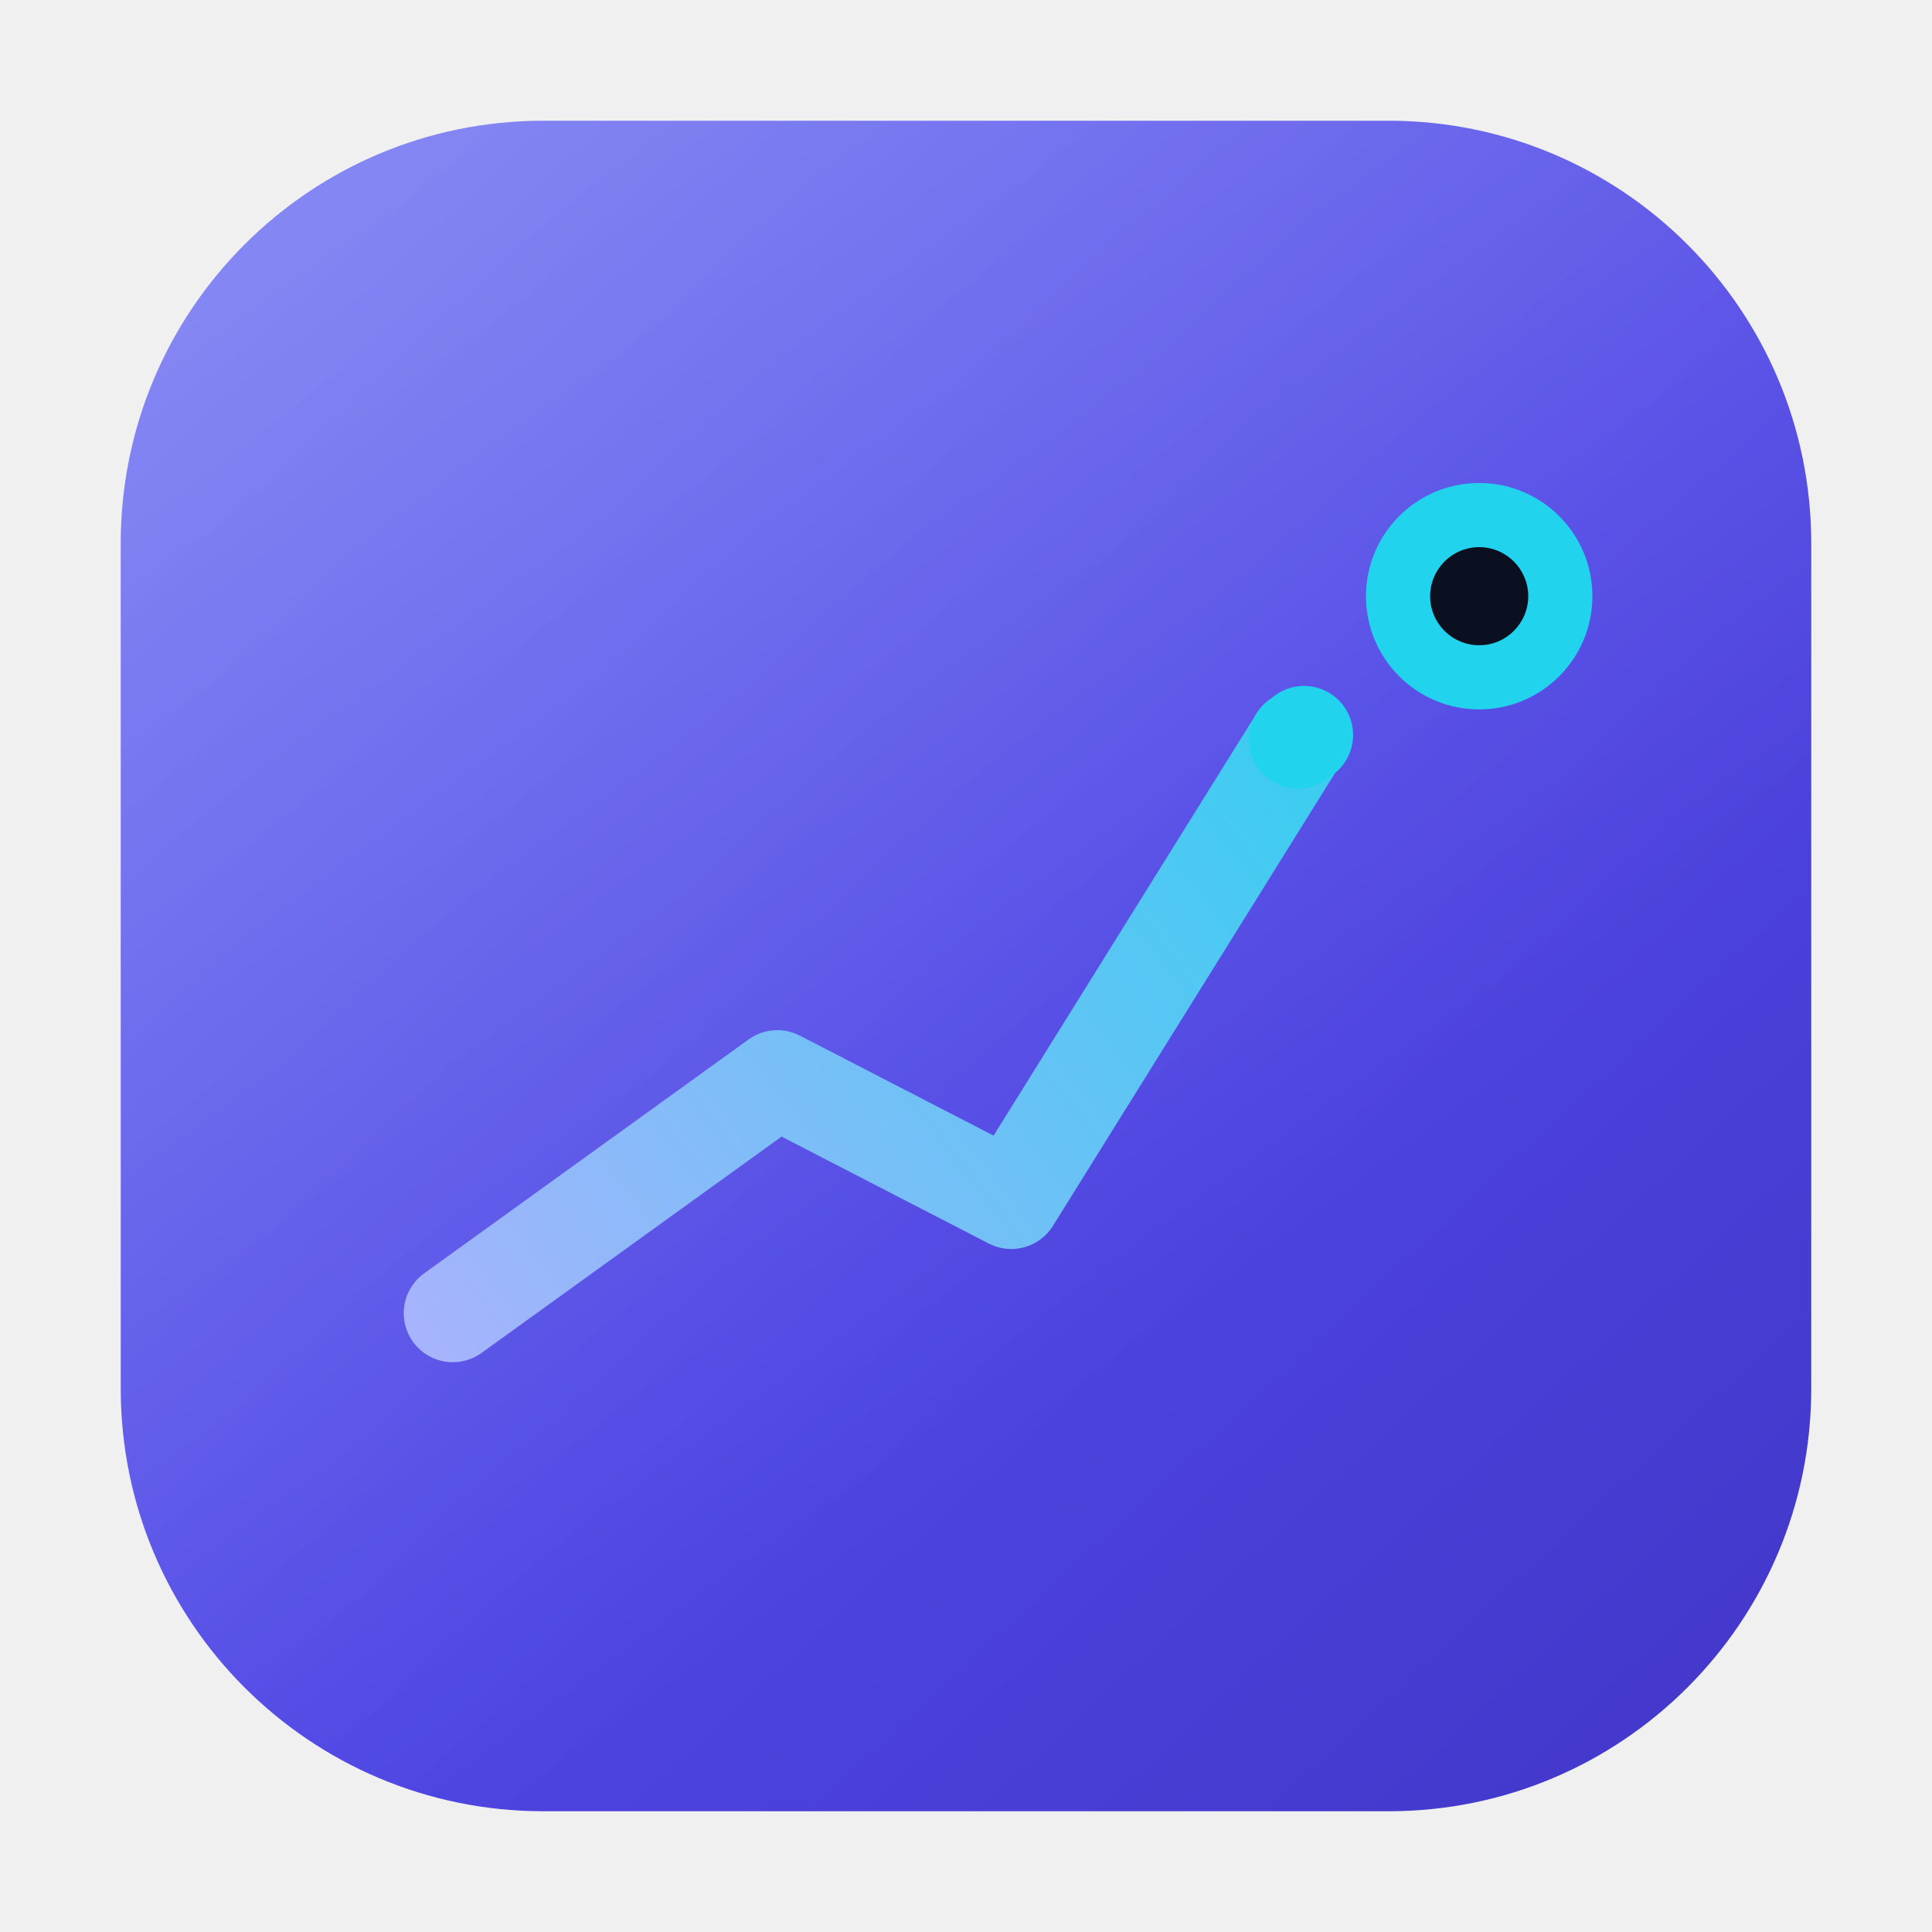
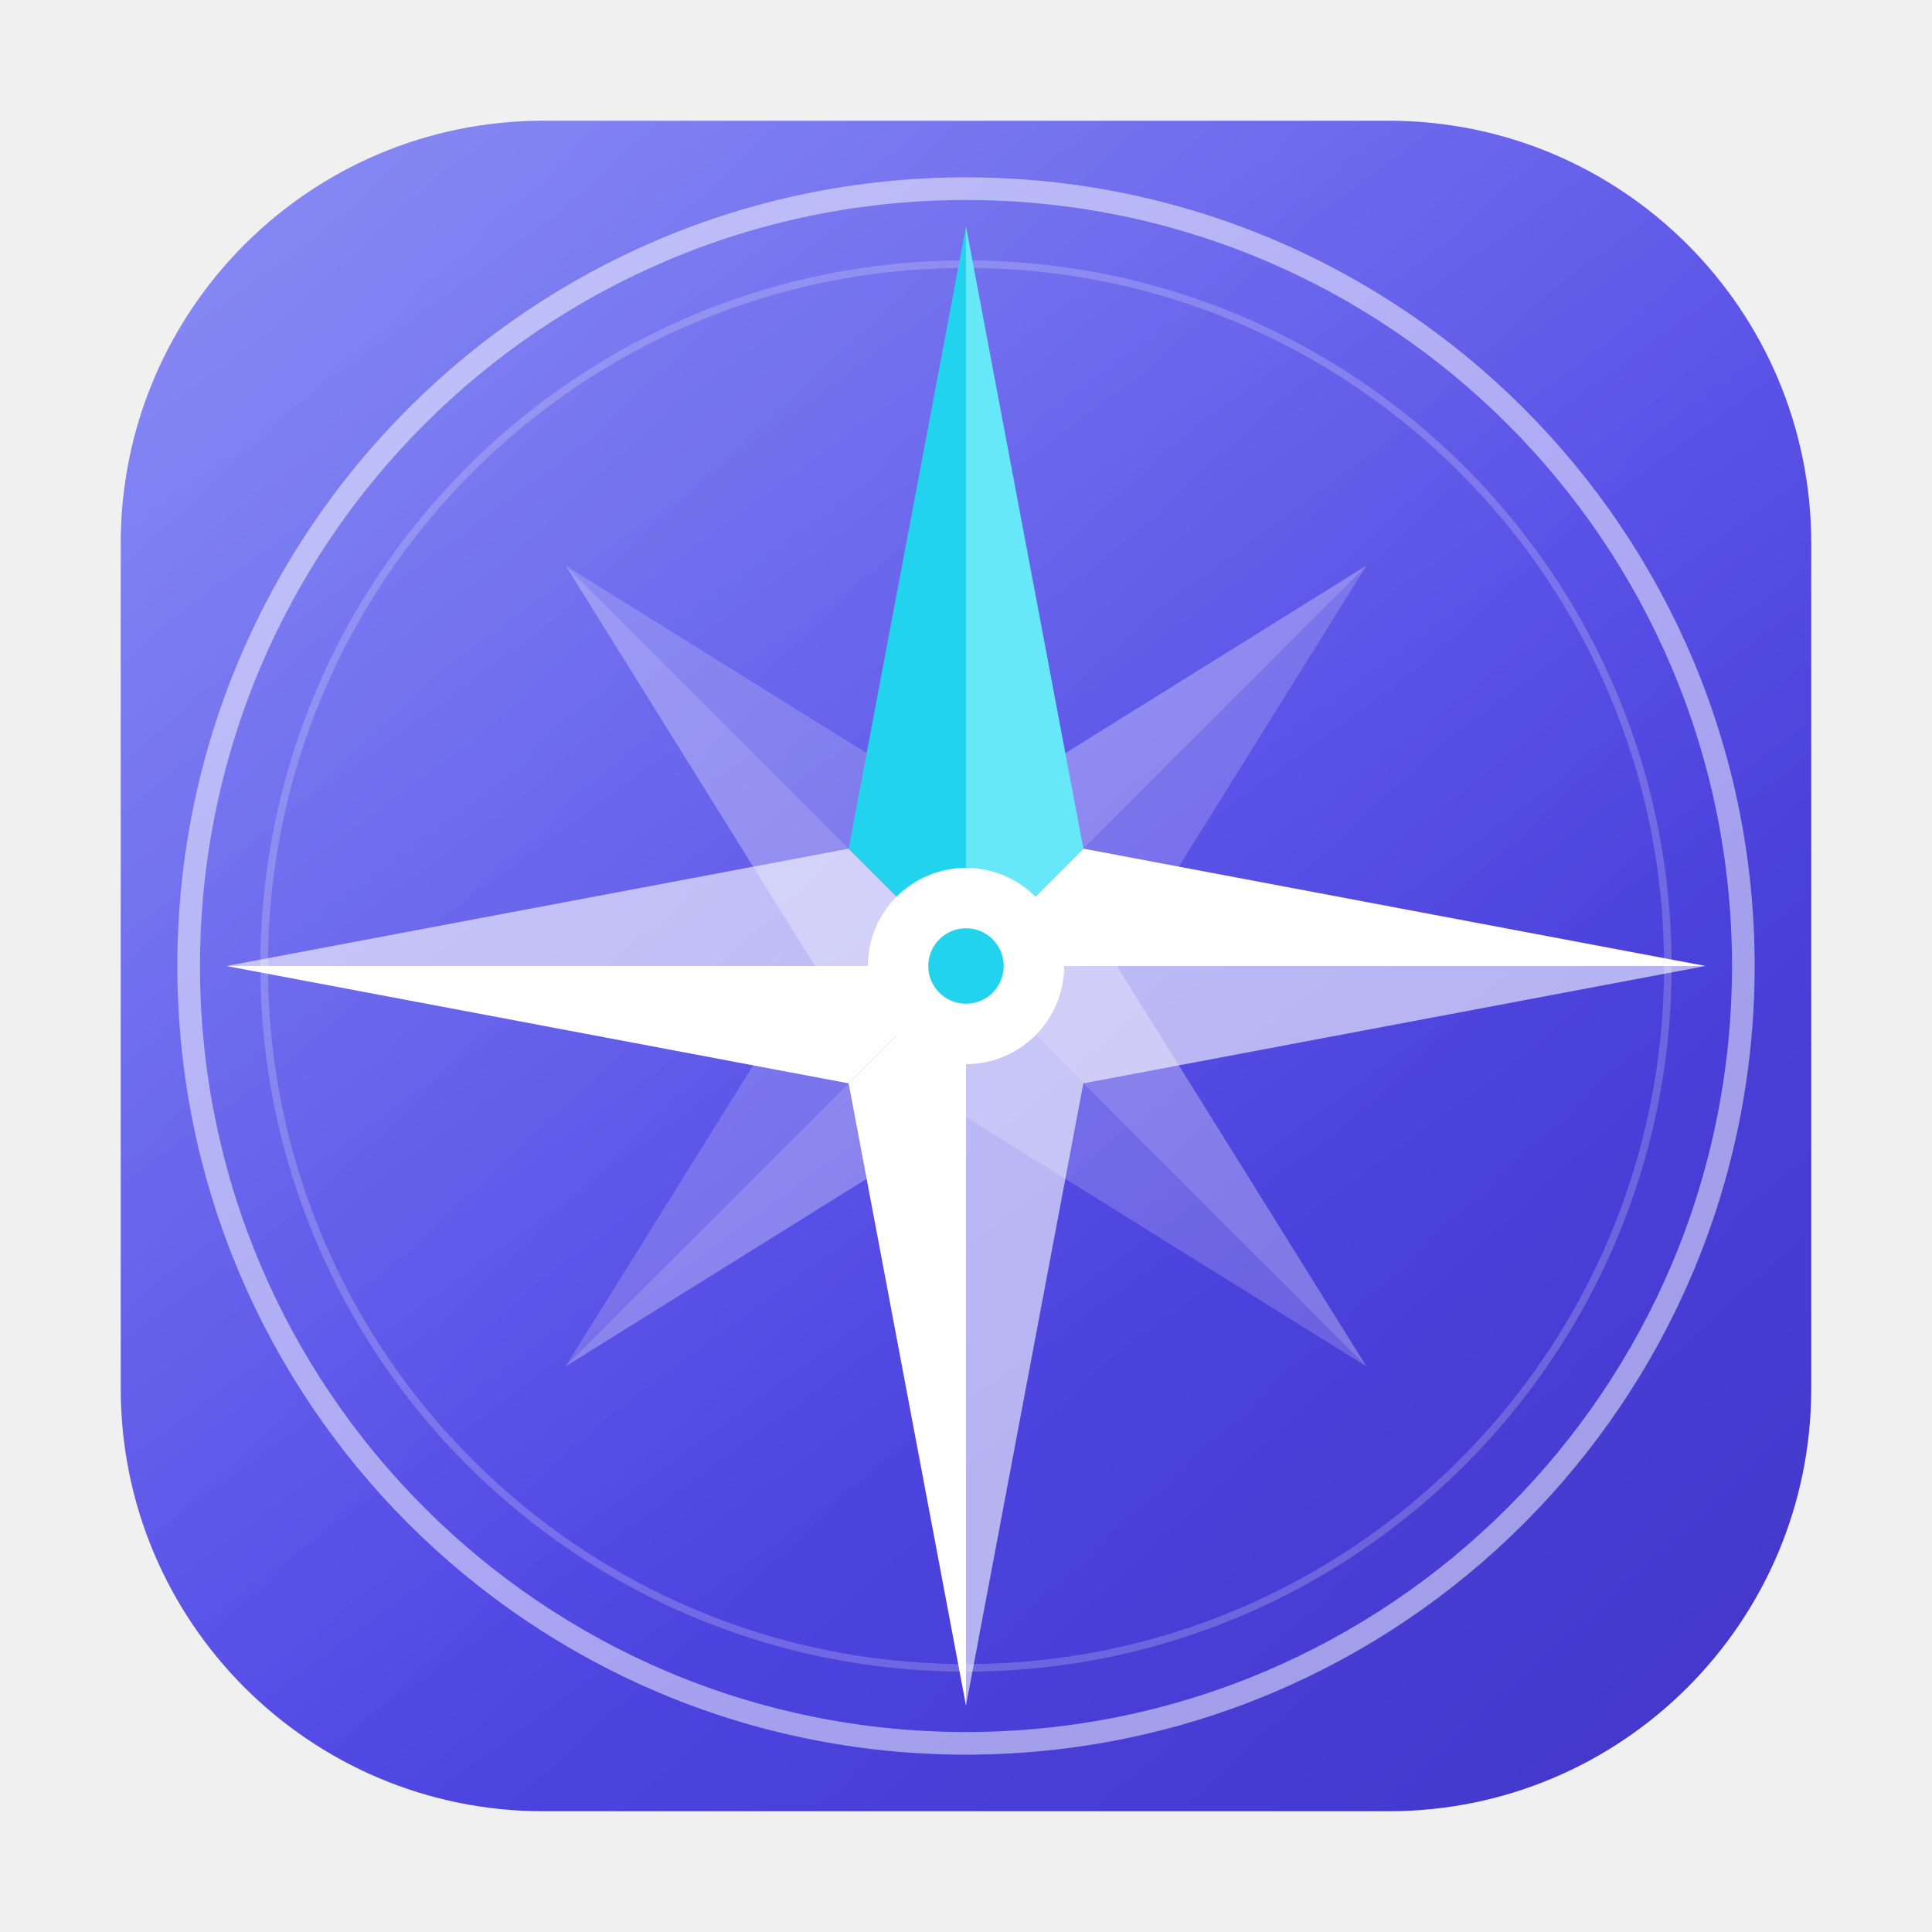
<svg xmlns="http://www.w3.org/2000/svg" width="512" height="512" viewBox="0 0 512 512" fill="none" role="img" aria-label="AtlasIQ">
  <defs>
    <linearGradient id="tile" x1="64" y1="48" x2="448" y2="464" gradientUnits="userSpaceOnUse">
      <stop stop-color="#6366F1" />
      <stop offset="0.55" stop-color="#4F46E5" />
      <stop offset="1" stop-color="#4338CA" />
    </linearGradient>
    <linearGradient id="sheen" x1="80" y1="60" x2="300" y2="360" gradientUnits="userSpaceOnUse">
      <stop stop-color="#FFFFFF" stop-opacity="0.22" />
      <stop offset="1" stop-color="#FFFFFF" stop-opacity="0" />
    </linearGradient>
-     <linearGradient id="line" x1="120" y1="360" x2="392" y2="150" gradientUnits="userSpaceOnUse">
-       <stop stop-color="#A5B4FC" />
-       <stop offset="1" stop-color="#22D3EE" />
-     </linearGradient>
  </defs>
  <rect x="32" y="32" width="448" height="448" rx="112" fill="url(#tile)" />
  <rect x="32" y="32" width="448" height="448" rx="112" fill="url(#sheen)" />
-   <path d="M120 348 L206 286 L268 318 L344 196" stroke="url(#line)" stroke-width="26" stroke-linecap="round" stroke-linejoin="round" fill="none" />
-   <path d="M344 196 L388 162" stroke="#22D3EE" stroke-width="26" stroke-linecap="round" stroke-linejoin="round" stroke-dasharray="2 46" fill="none" />
-   <circle cx="392" cy="158" r="30" fill="#22D3EE" />
-   <circle cx="392" cy="158" r="13" fill="#0B1020" />
+   <circle cx="256" cy="256" r="206" fill="none" stroke="#FFFFFF" stroke-opacity="0.5" stroke-width="6" />
+   <circle cx="256" cy="256" r="186" fill="none" stroke="#FFFFFF" stroke-opacity="0.2" stroke-width="2" />
+   <path d="M362.1 149.9 L256 216 L256 256 Z" fill="#FFFFFF" fill-opacity="0.30" />
+   <path d="M362.1 149.9 L256 256 L296 256 Z" fill="#FFFFFF" fill-opacity="0.18" />
+   <path d="M362.1 362.1 L296 256 L256 256 Z" fill="#FFFFFF" fill-opacity="0.30" />
+   <path d="M362.1 362.1 L256 256 L256 296 Z" fill="#FFFFFF" fill-opacity="0.18" />
+   <path d="M149.9 362.1 L256 296 L256 256 Z" fill="#FFFFFF" fill-opacity="0.30" />
+   <path d="M149.9 362.1 L256 256 L216 256 Z" fill="#FFFFFF" fill-opacity="0.18" />
+   <path d="M149.9 149.9 L216 256 L256 256 Z" fill="#FFFFFF" fill-opacity="0.30" />
+   <path d="M149.9 149.9 L256 256 L256 216 Z" fill="#FFFFFF" fill-opacity="0.18" />
+   <path d="M452 256 L287.1 224.9 L256 256 Z" fill="#FFFFFF" />
+   <path d="M452 256 L256 256 L287.1 287.1 Z" fill="#FFFFFF" fill-opacity="0.6" />
+   <path d="M256 452 L256 256 L224.9 287.1 Z" fill="#FFFFFF" />
+   <path d="M256 452 L287.1 287.1 L256 256 Z" fill="#FFFFFF" fill-opacity="0.6" />
+   <path d="M60 256 L224.9 287.1 L256 256 Z" fill="#FFFFFF" />
+   <path d="M60 256 L256 256 L224.9 224.9 Z" fill="#FFFFFF" fill-opacity="0.6" />
+   <path d="M256 60 L256 256 L287.1 224.9 Z" fill="#67E8F9" />
+   <path d="M256 60 L224.9 224.9 L256 256 Z" fill="#22D3EE" />
+   <circle cx="256" cy="256" r="26" fill="#FFFFFF" />
+   <circle cx="256" cy="256" r="10" fill="#22D3EE" />
</svg>
